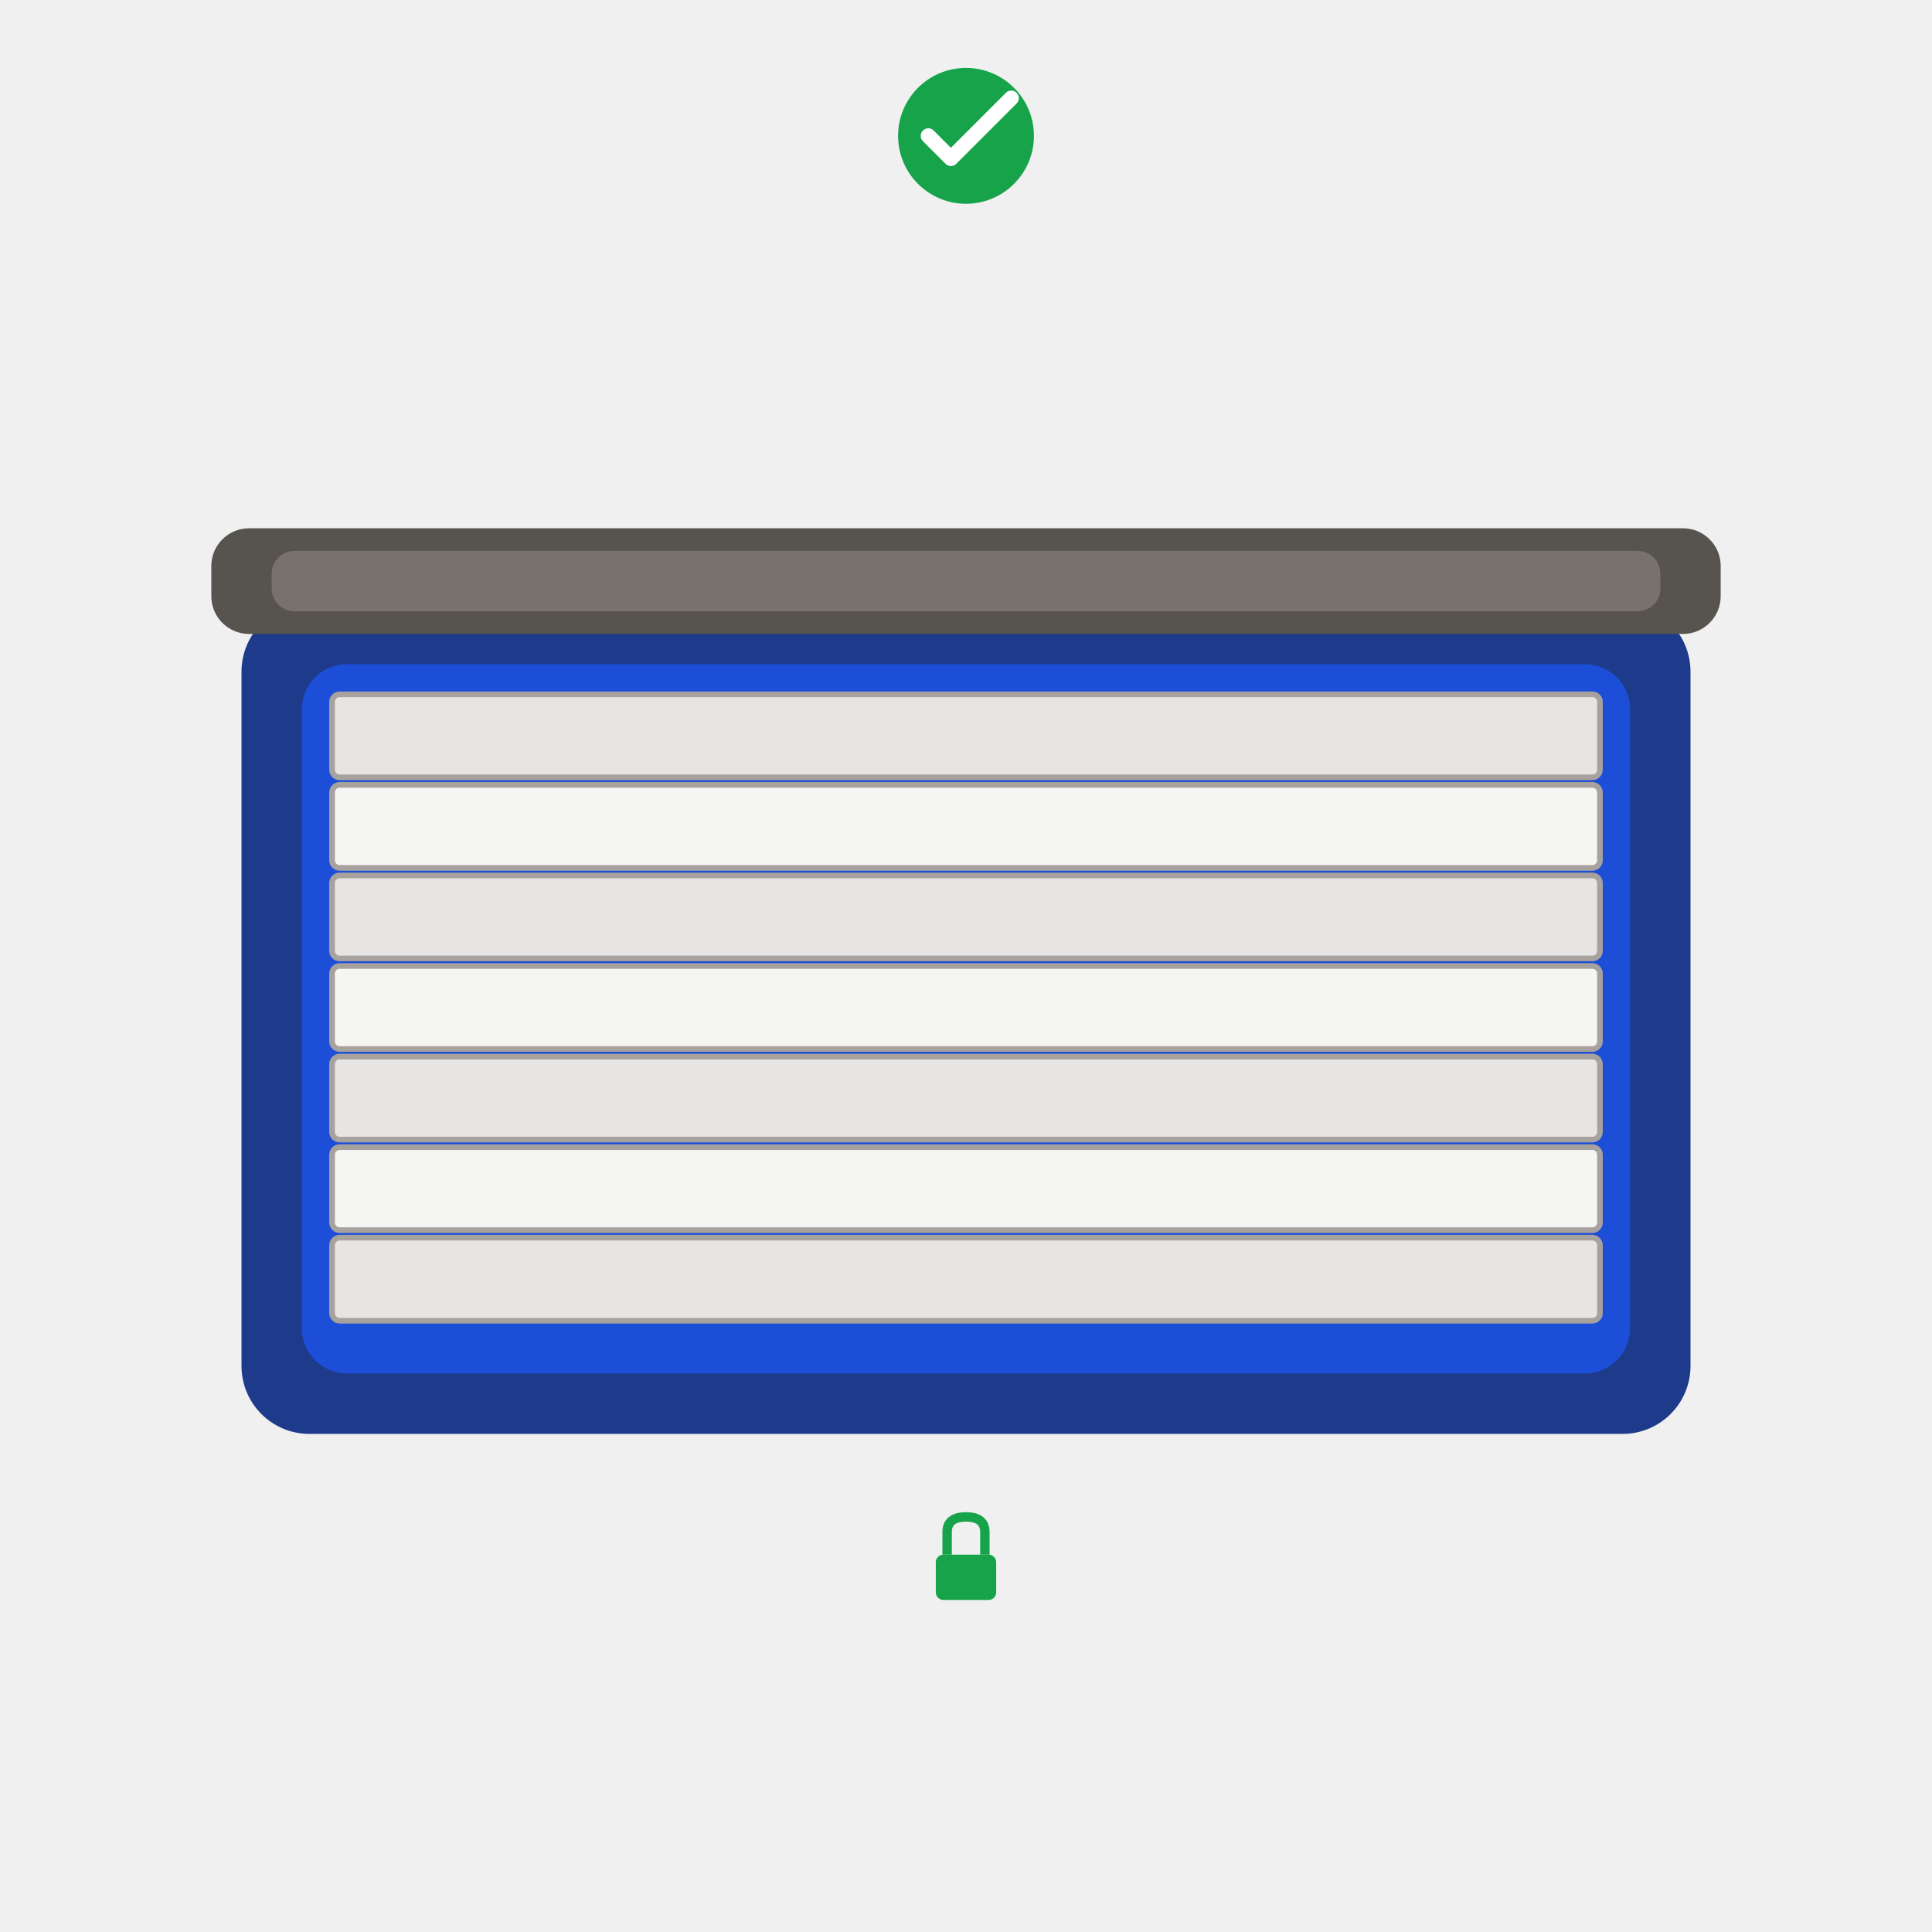
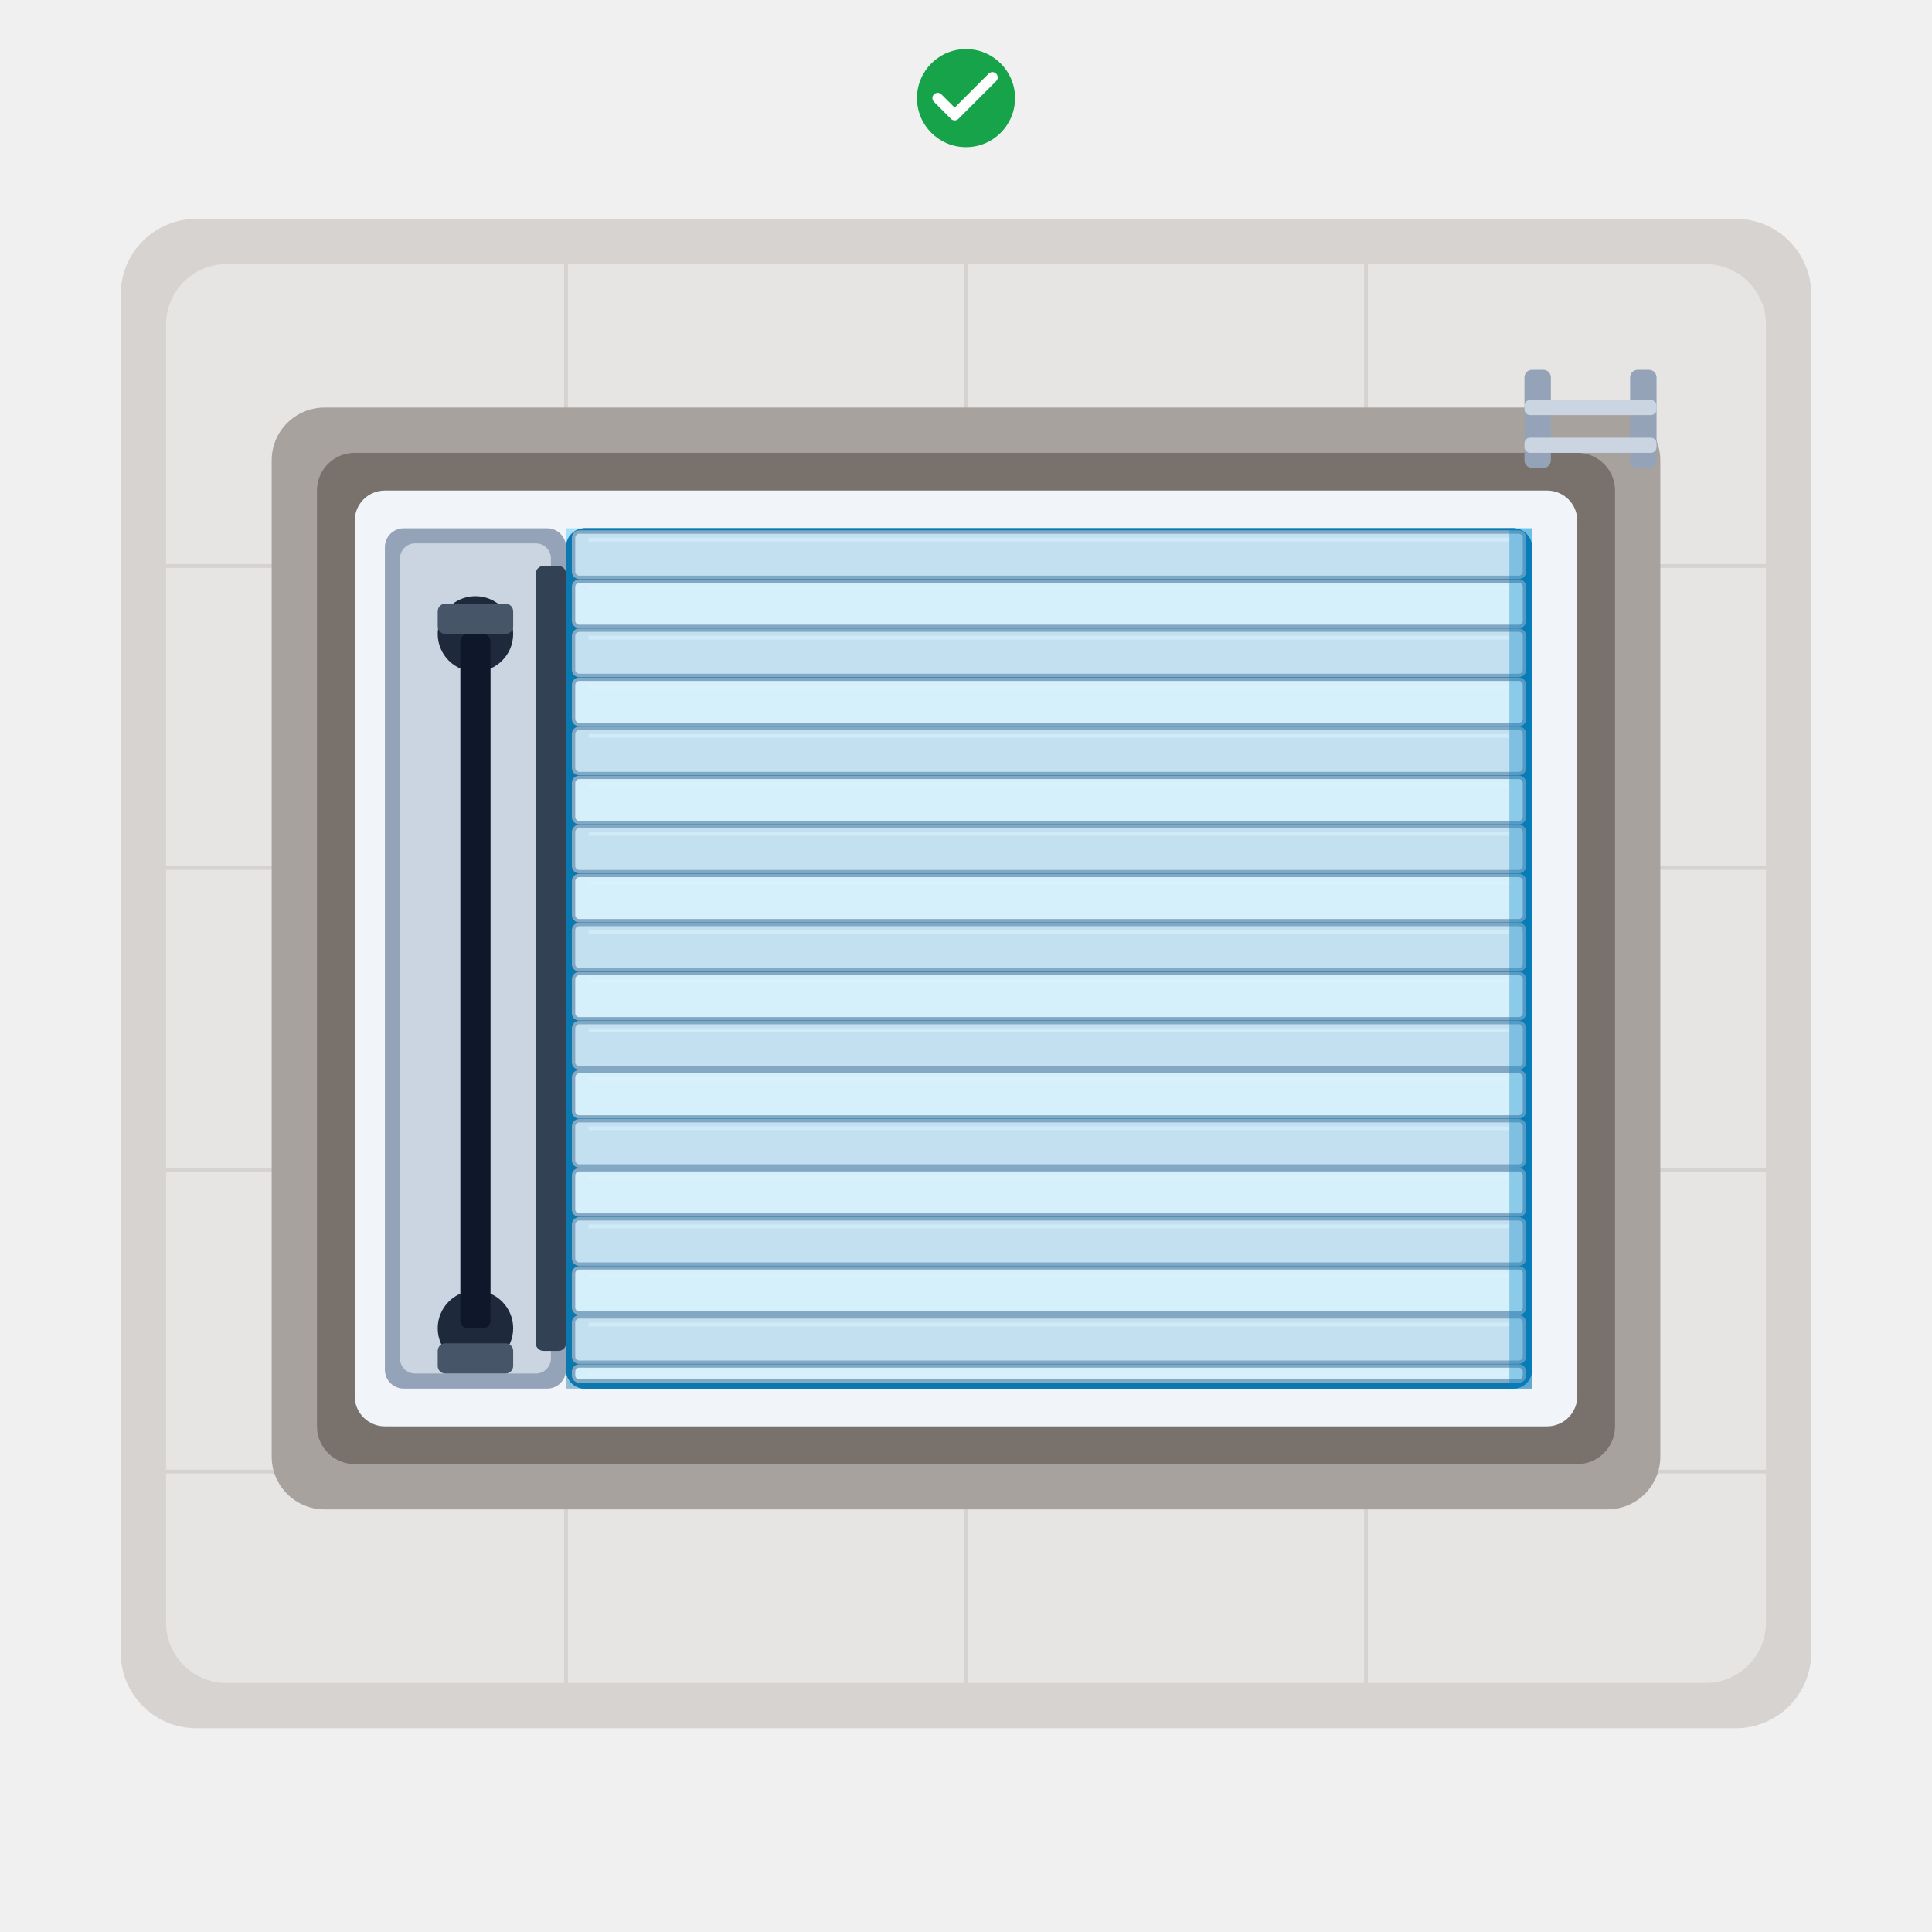
<svg xmlns="http://www.w3.org/2000/svg" viewBox="0 0 512 512" width="512" height="512">
-   <rect x="64" y="160" width="384" height="220" rx="18" fill="#1e3a8a" />
-   <rect x="80" y="176" width="352" height="188" rx="12" fill="#1d4ed8" />
-   <g>
-     <rect x="88" y="184" width="336" height="22" rx="2" fill="#e7e5e4" stroke="#a8a29e" stroke-width="1.5" />
-     <rect x="88" y="208" width="336" height="22" rx="2" fill="#f5f5f4" stroke="#a8a29e" stroke-width="1.5" />
-     <rect x="88" y="232" width="336" height="22" rx="2" fill="#e7e5e4" stroke="#a8a29e" stroke-width="1.5" />
-     <rect x="88" y="256" width="336" height="22" rx="2" fill="#f5f5f4" stroke="#a8a29e" stroke-width="1.5" />
-     <rect x="88" y="280" width="336" height="22" rx="2" fill="#e7e5e4" stroke="#a8a29e" stroke-width="1.5" />
-     <rect x="88" y="304" width="336" height="22" rx="2" fill="#f5f5f4" stroke="#a8a29e" stroke-width="1.5" />
-     <rect x="88" y="328" width="336" height="22" rx="2" fill="#e7e5e4" stroke="#a8a29e" stroke-width="1.5" />
+   <rect x="32" y="58" width="448" height="400" rx="20" fill="#d6d3d1" />
+   <rect x="44" y="70" width="424" height="376" rx="16" fill="#e7e5e4" />
+   <g stroke="#c4c0bb" stroke-width="1" opacity="0.5">
+     <line x1="44" y1="150" x2="468" y2="150" />
+     <line x1="44" y1="230" x2="468" y2="230" />
+     <line x1="44" y1="310" x2="468" y2="310" />
+     <line x1="44" y1="390" x2="468" y2="390" />
+     <line x1="150" y1="70" x2="150" y2="446" />
+     <line x1="256" y1="70" x2="256" y2="446" />
+     <line x1="362" y1="70" x2="362" y2="446" />
  </g>
-   <rect x="56" y="140" width="400" height="28" rx="10" fill="#57534e" />
-   <rect x="72" y="146" width="368" height="16" rx="6" fill="#78716c" />
-   <circle cx="256" cy="36" r="18" fill="#16a34a" />
-   <path d="M246 36l6 6 16-16" fill="none" stroke="#fff" stroke-width="4" stroke-linecap="round" stroke-linejoin="round" />
-   <rect x="248" y="412" width="16" height="12" rx="2" fill="#16a34a" />
-   <path d="M251 412v-6q0-4 5-4t5 4v6" fill="none" stroke="#16a34a" stroke-width="2.5" />
+   <rect x="72" y="108" width="368" height="292" rx="14" fill="#a8a29e" />
+   <rect x="84" y="120" width="344" height="268" rx="10" fill="#78716c" />
+   <rect x="94" y="130" width="324" height="248" rx="8" fill="#f1f5f9" />
+   <rect x="404" y="98" width="7" height="26" rx="2" fill="#94a3b8" />
+   <rect x="432" y="98" width="7" height="26" rx="2" fill="#94a3b8" />
+   <rect x="404" y="106" width="35" height="4" rx="1.5" fill="#cbd5e1" />
+   <rect x="404" y="116" width="35" height="4" rx="1.5" fill="#cbd5e1" />
+   <rect x="150" y="140" width="256" height="228" rx="5" fill="#0284c7" />
+   <rect x="150" y="140" width="256" height="70" fill="#38bdf8" fill-opacity="0.4" />
+   <rect x="150" y="280" width="256" height="88" fill="#0369a1" fill-opacity="0.4" />
+   <rect x="102" y="140" width="48" height="228" rx="5" fill="#94a3b8" />
+   <rect x="106" y="144" width="40" height="220" rx="4" fill="#cbd5e1" />
+   <rect x="142" y="150" width="8" height="208" rx="2" fill="#334155" />
+   <ellipse cx="126" cy="168" rx="10" ry="10" fill="#1e293b" />
+   <ellipse cx="126" cy="352" rx="10" ry="10" fill="#1e293b" />
+   <rect x="122" y="168" width="8" height="184" rx="2" fill="#0f172a" />
+   <rect x="116" y="160" width="20" height="8" rx="2" fill="#475569" />
+   <rect x="116" y="356" width="20" height="8" rx="2" fill="#475569" />
+   <rect x="150" y="140" width="256" height="228" rx="5" fill="#0369a1" />
+   <rect x="152" y="141" width="252" height="12" rx="1.5" fill="#e2e8f0" stroke="#94a3b8" stroke-width="0.9" />
+   <line x1="156" y1="143" x2="400" y2="143" stroke="#fff" stroke-width="1" stroke-opacity="0.5" />
+   <rect x="152" y="154" width="252" height="12" rx="1.5" fill="#f8fafc" stroke="#94a3b8" stroke-width="0.9" />
+   <line x1="156" y1="156" x2="400" y2="156" stroke="#fff" stroke-width="1" stroke-opacity="0.5" />
+   <rect x="152" y="167" width="252" height="12" rx="1.5" fill="#e2e8f0" stroke="#94a3b8" stroke-width="0.9" />
+   <line x1="156" y1="169" x2="400" y2="169" stroke="#fff" stroke-width="1" stroke-opacity="0.5" />
+   <rect x="152" y="180" width="252" height="12" rx="1.5" fill="#f8fafc" stroke="#94a3b8" stroke-width="0.9" />
+   <line x1="156" y1="182" x2="400" y2="182" stroke="#fff" stroke-width="1" stroke-opacity="0.5" />
+   <rect x="152" y="193" width="252" height="12" rx="1.5" fill="#e2e8f0" stroke="#94a3b8" stroke-width="0.9" />
+   <line x1="156" y1="195" x2="400" y2="195" stroke="#fff" stroke-width="1" stroke-opacity="0.5" />
+   <rect x="152" y="206" width="252" height="12" rx="1.5" fill="#f8fafc" stroke="#94a3b8" stroke-width="0.9" />
+   <line x1="156" y1="208" x2="400" y2="208" stroke="#fff" stroke-width="1" stroke-opacity="0.5" />
+   <rect x="152" y="219" width="252" height="12" rx="1.5" fill="#e2e8f0" stroke="#94a3b8" stroke-width="0.9" />
+   <line x1="156" y1="221" x2="400" y2="221" stroke="#fff" stroke-width="1" stroke-opacity="0.5" />
+   <rect x="152" y="232" width="252" height="12" rx="1.5" fill="#f8fafc" stroke="#94a3b8" stroke-width="0.9" />
+   <line x1="156" y1="234" x2="400" y2="234" stroke="#fff" stroke-width="1" stroke-opacity="0.5" />
+   <rect x="152" y="245" width="252" height="12" rx="1.5" fill="#e2e8f0" stroke="#94a3b8" stroke-width="0.9" />
+   <line x1="156" y1="247" x2="400" y2="247" stroke="#fff" stroke-width="1" stroke-opacity="0.5" />
+   <rect x="152" y="258" width="252" height="12" rx="1.5" fill="#f8fafc" stroke="#94a3b8" stroke-width="0.9" />
+   <line x1="156" y1="260" x2="400" y2="260" stroke="#fff" stroke-width="1" stroke-opacity="0.5" />
+   <rect x="152" y="271" width="252" height="12" rx="1.5" fill="#e2e8f0" stroke="#94a3b8" stroke-width="0.9" />
+   <line x1="156" y1="273" x2="400" y2="273" stroke="#fff" stroke-width="1" stroke-opacity="0.5" />
+   <rect x="152" y="284" width="252" height="12" rx="1.5" fill="#f8fafc" stroke="#94a3b8" stroke-width="0.9" />
+   <line x1="156" y1="286" x2="400" y2="286" stroke="#fff" stroke-width="1" stroke-opacity="0.5" />
+   <rect x="152" y="297" width="252" height="12" rx="1.5" fill="#e2e8f0" stroke="#94a3b8" stroke-width="0.9" />
+   <line x1="156" y1="299" x2="400" y2="299" stroke="#fff" stroke-width="1" stroke-opacity="0.5" />
+   <rect x="152" y="310" width="252" height="12" rx="1.5" fill="#f8fafc" stroke="#94a3b8" stroke-width="0.9" />
+   <line x1="156" y1="312" x2="400" y2="312" stroke="#fff" stroke-width="1" stroke-opacity="0.5" />
+   <rect x="152" y="323" width="252" height="12" rx="1.5" fill="#e2e8f0" stroke="#94a3b8" stroke-width="0.9" />
+   <line x1="156" y1="325" x2="400" y2="325" stroke="#fff" stroke-width="1" stroke-opacity="0.5" />
+   <rect x="152" y="336" width="252" height="12" rx="1.5" fill="#f8fafc" stroke="#94a3b8" stroke-width="0.9" />
+   <line x1="156" y1="338" x2="400" y2="338" stroke="#fff" stroke-width="1" stroke-opacity="0.5" />
+   <rect x="152" y="349" width="252" height="12" rx="1.5" fill="#e2e8f0" stroke="#94a3b8" stroke-width="0.9" />
+   <line x1="156" y1="351" x2="400" y2="351" stroke="#fff" stroke-width="1" stroke-opacity="0.5" />
+   <rect x="152" y="362" width="252" height="4" rx="1.5" fill="#f8fafc" stroke="#94a3b8" stroke-width="0.9" />
+   <line x1="156" y1="364" x2="400" y2="364" stroke="#fff" stroke-width="1" stroke-opacity="0.5" />
+   <rect x="150" y="140" width="256" height="228" rx="5" fill="#38bdf8" fill-opacity="0.18" />
+   <rect x="400" y="140" width="6" height="228" fill="#0284c7" fill-opacity="0.35" />
+   <circle cx="256" cy="26" r="13" fill="#16a34a" />
+   <path d="M248.5 26l4.5 4.5 10-10" fill="none" stroke="#fff" stroke-width="2.8" stroke-linecap="round" stroke-linejoin="round" />
</svg>
